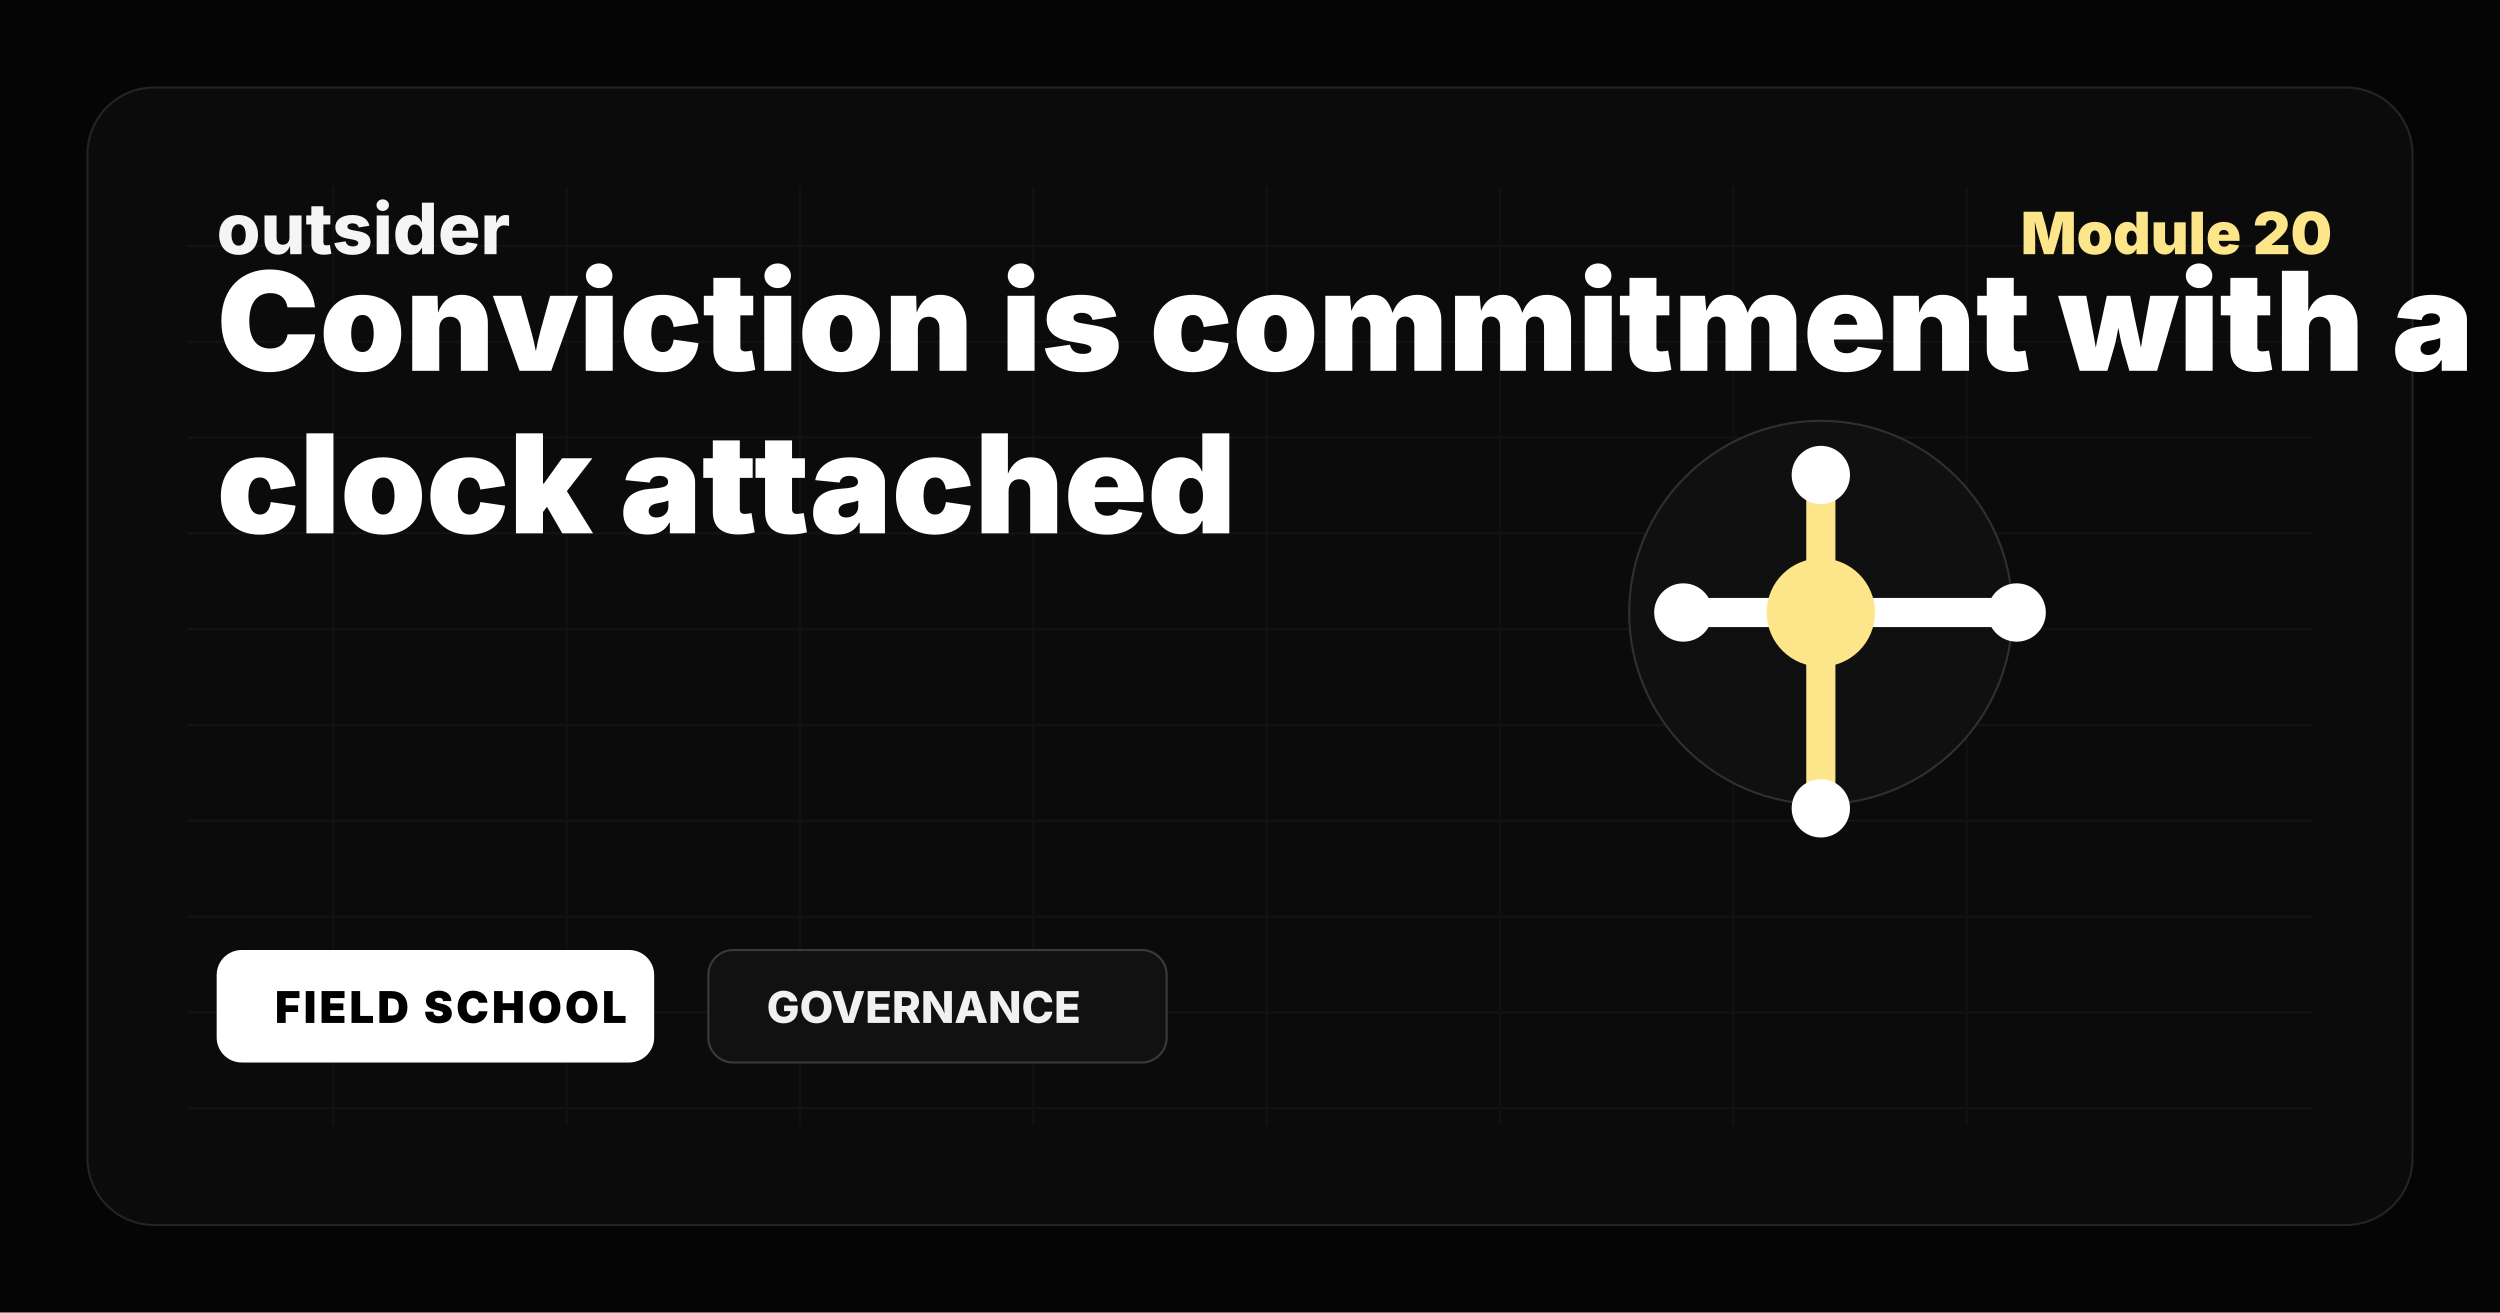
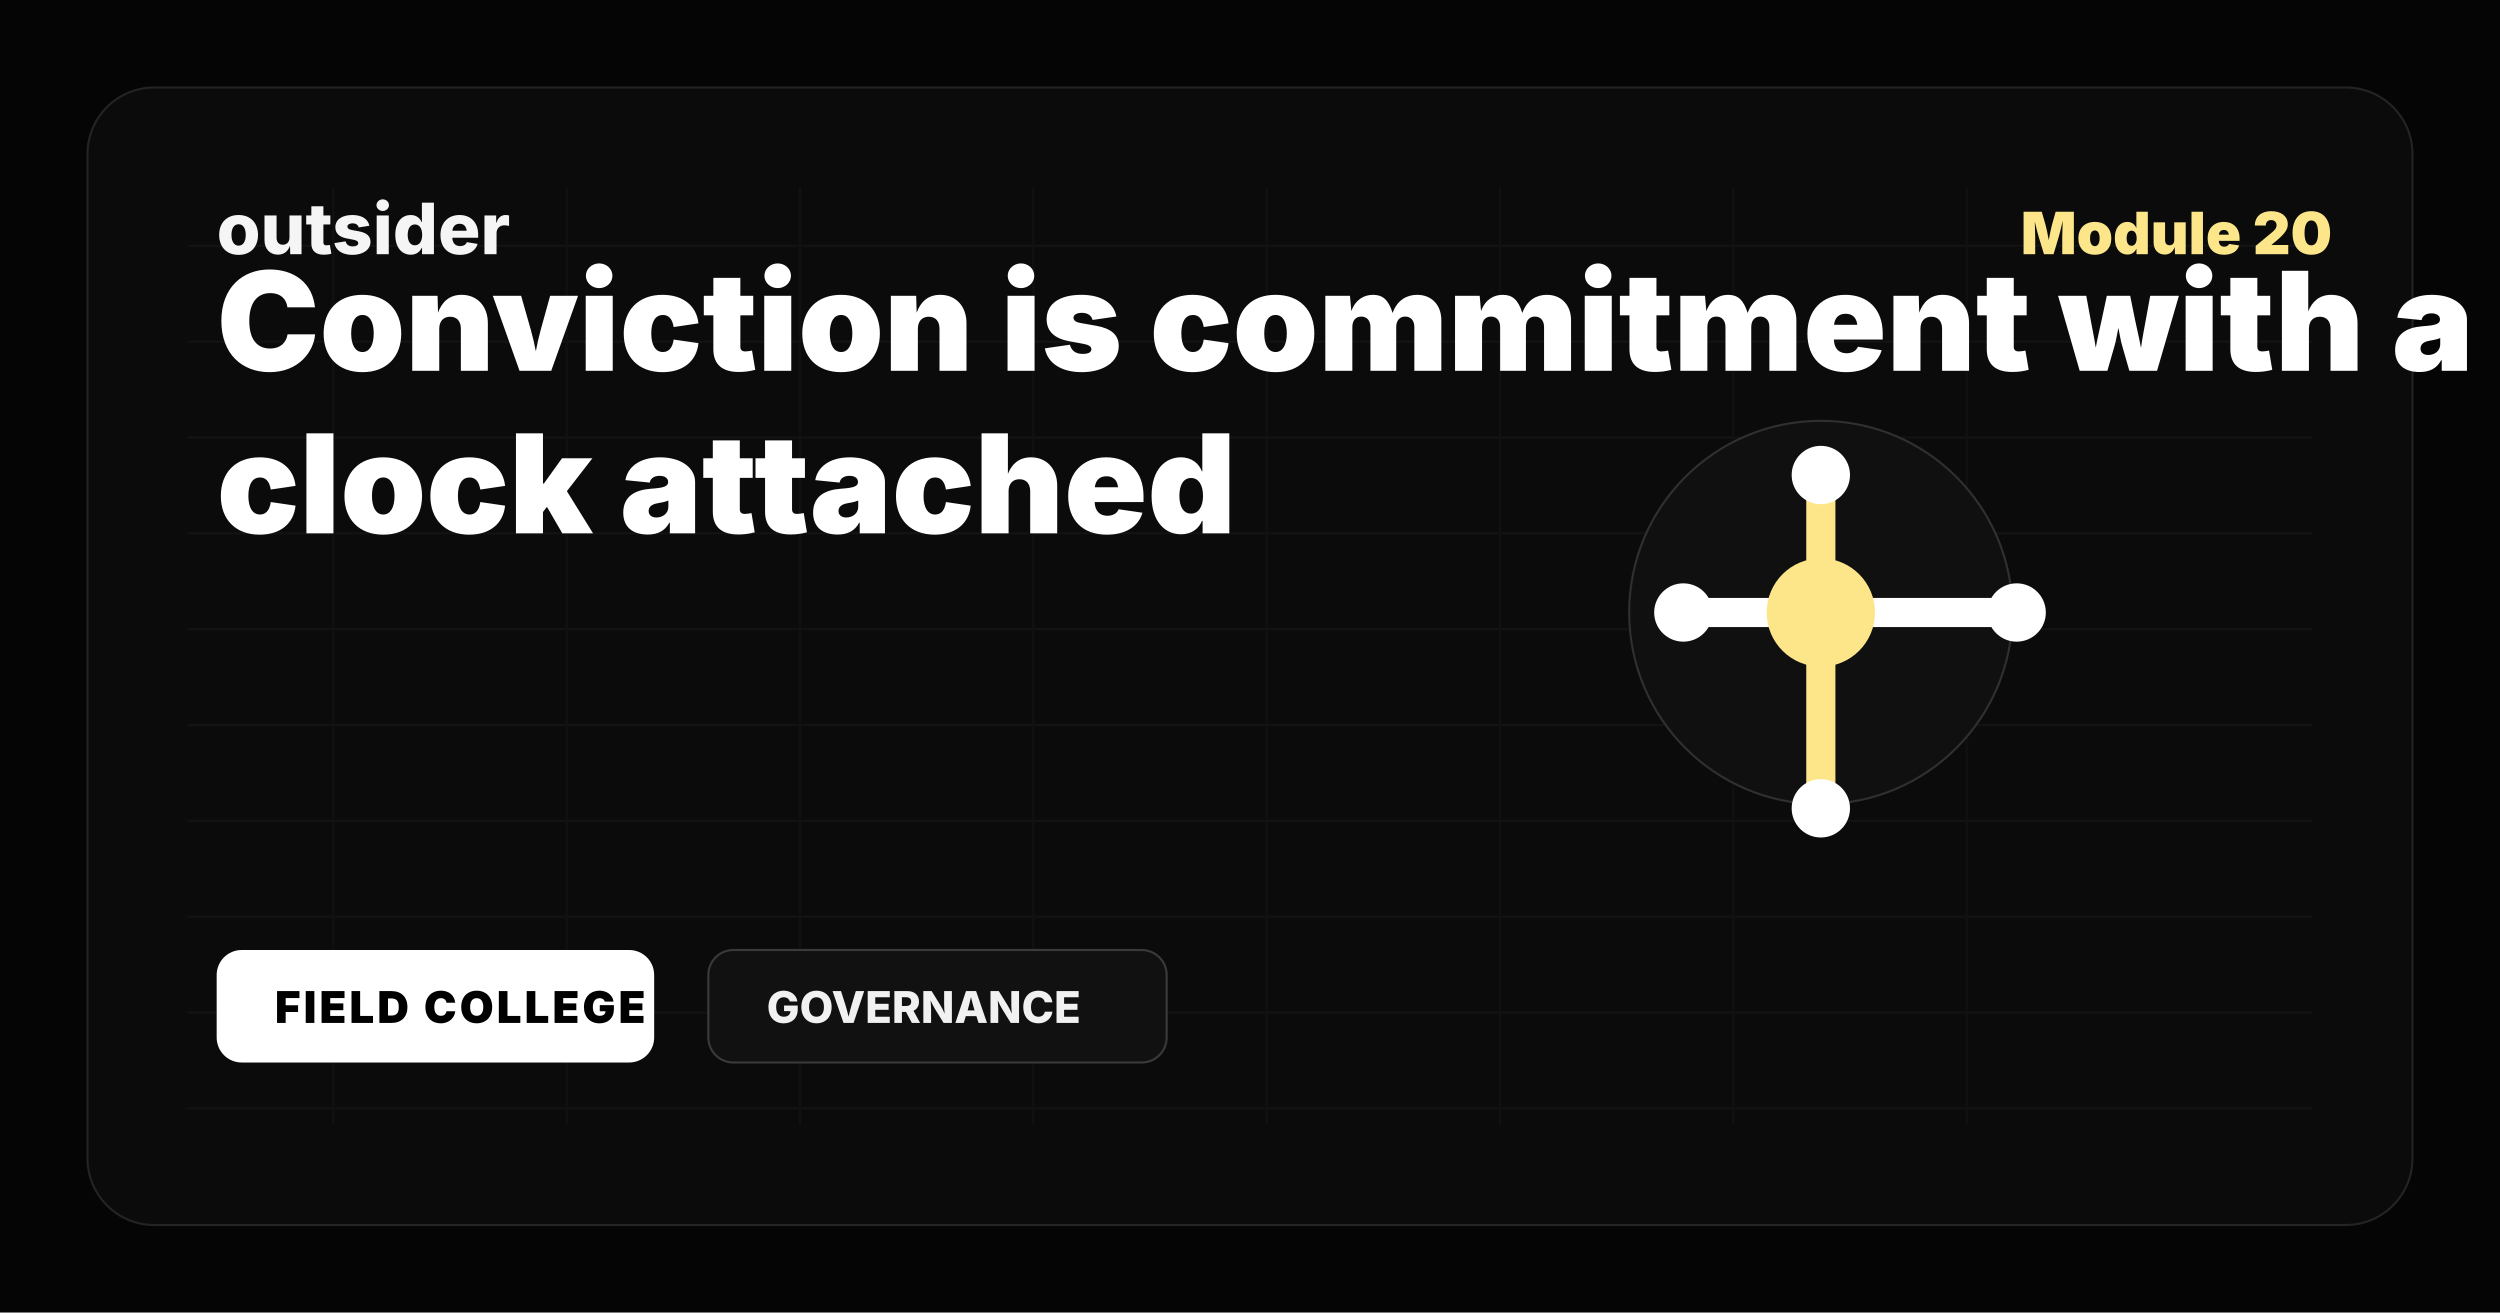
<svg xmlns="http://www.w3.org/2000/svg" width="1200" height="630" viewBox="0 0 1200 630" fill="none">
  <rect width="1200" height="630" fill="#050505" />
  <rect x="42" y="42" width="1116" height="546" rx="32" fill="#0B0B0B" stroke="#242424" />
  <g opacity="0.55">
    <path d="M90 118H1110" stroke="#191919" />
    <path d="M90 164H1110" stroke="#191919" />
    <path d="M90 210H1110" stroke="#191919" />
    <path d="M90 256H1110" stroke="#191919" />
    <path d="M90 302H1110" stroke="#191919" />
    <path d="M90 348H1110" stroke="#191919" />
    <path d="M90 394H1110" stroke="#191919" />
    <path d="M90 440H1110" stroke="#191919" />
    <path d="M90 486H1110" stroke="#191919" />
    <path d="M90 532H1110" stroke="#191919" />
    <path d="M160 90V540" stroke="#151515" />
    <path d="M272 90V540" stroke="#151515" />
    <path d="M384 90V540" stroke="#151515" />
    <path d="M496 90V540" stroke="#151515" />
    <path d="M608 90V540" stroke="#151515" />
    <path d="M720 90V540" stroke="#151515" />
    <path d="M832 90V540" stroke="#151515" />
    <path d="M944 90V540" stroke="#151515" />
  </g>
  <text x="104" y="122" fill="#F5F5F5" font-family="Inter, Arial, sans-serif" font-size="34" font-weight="800">outsider</text>
  <text x="970" y="122" fill="#FDE68A" font-family="Inter, Arial, sans-serif" font-size="28" font-weight="900">Module 20</text>
  <text x="104" y="178" fill="#FFFFFF" font-family="Inter, Arial, sans-serif" font-size="66" font-weight="900">Conviction is commitment with a</text>
  <text x="104" y="256" fill="#FFFFFF" font-family="Inter, Arial, sans-serif" font-size="66" font-weight="900">clock attached</text>
  <rect x="104" y="456" width="210" height="54" rx="12" fill="#FFFFFF" />
-   <text x="132" y="491" fill="#000000" font-family="Inter, Arial, sans-serif" font-size="21" font-weight="900" letter-spacing="1.5">FIELD SCHOOL</text>
+   <text x="132" y="491" fill="#000000" font-family="Inter, Arial, sans-serif" font-size="21" font-weight="900" letter-spacing="1.5">FIELD COLLEGE</text>
  <rect x="340" y="456" width="220" height="54" rx="12" fill="#111111" stroke="#3A3A3A" />
  <text x="368" y="491" fill="#F1F1F1" font-family="Inter, Arial, sans-serif" font-size="21" font-weight="800">GOVERNANCE</text>
  <g transform="translate(780 200)">
    <circle cx="94" cy="94" r="92" fill="#101010" stroke="#303030" />
    <path d="M94 28V188" stroke="#FDE68A" stroke-width="14" stroke-linecap="round" />
    <path d="M28 94H188" stroke="#FFFFFF" stroke-width="14" stroke-linecap="round" />
    <circle cx="94" cy="94" r="26" fill="#FDE68A" />
    <circle cx="94" cy="28" r="14" fill="#FFFFFF" />
    <circle cx="188" cy="94" r="14" fill="#FFFFFF" />
    <circle cx="94" cy="188" r="14" fill="#FFFFFF" />
    <circle cx="28" cy="94" r="14" fill="#FFFFFF" />
  </g>
</svg>
